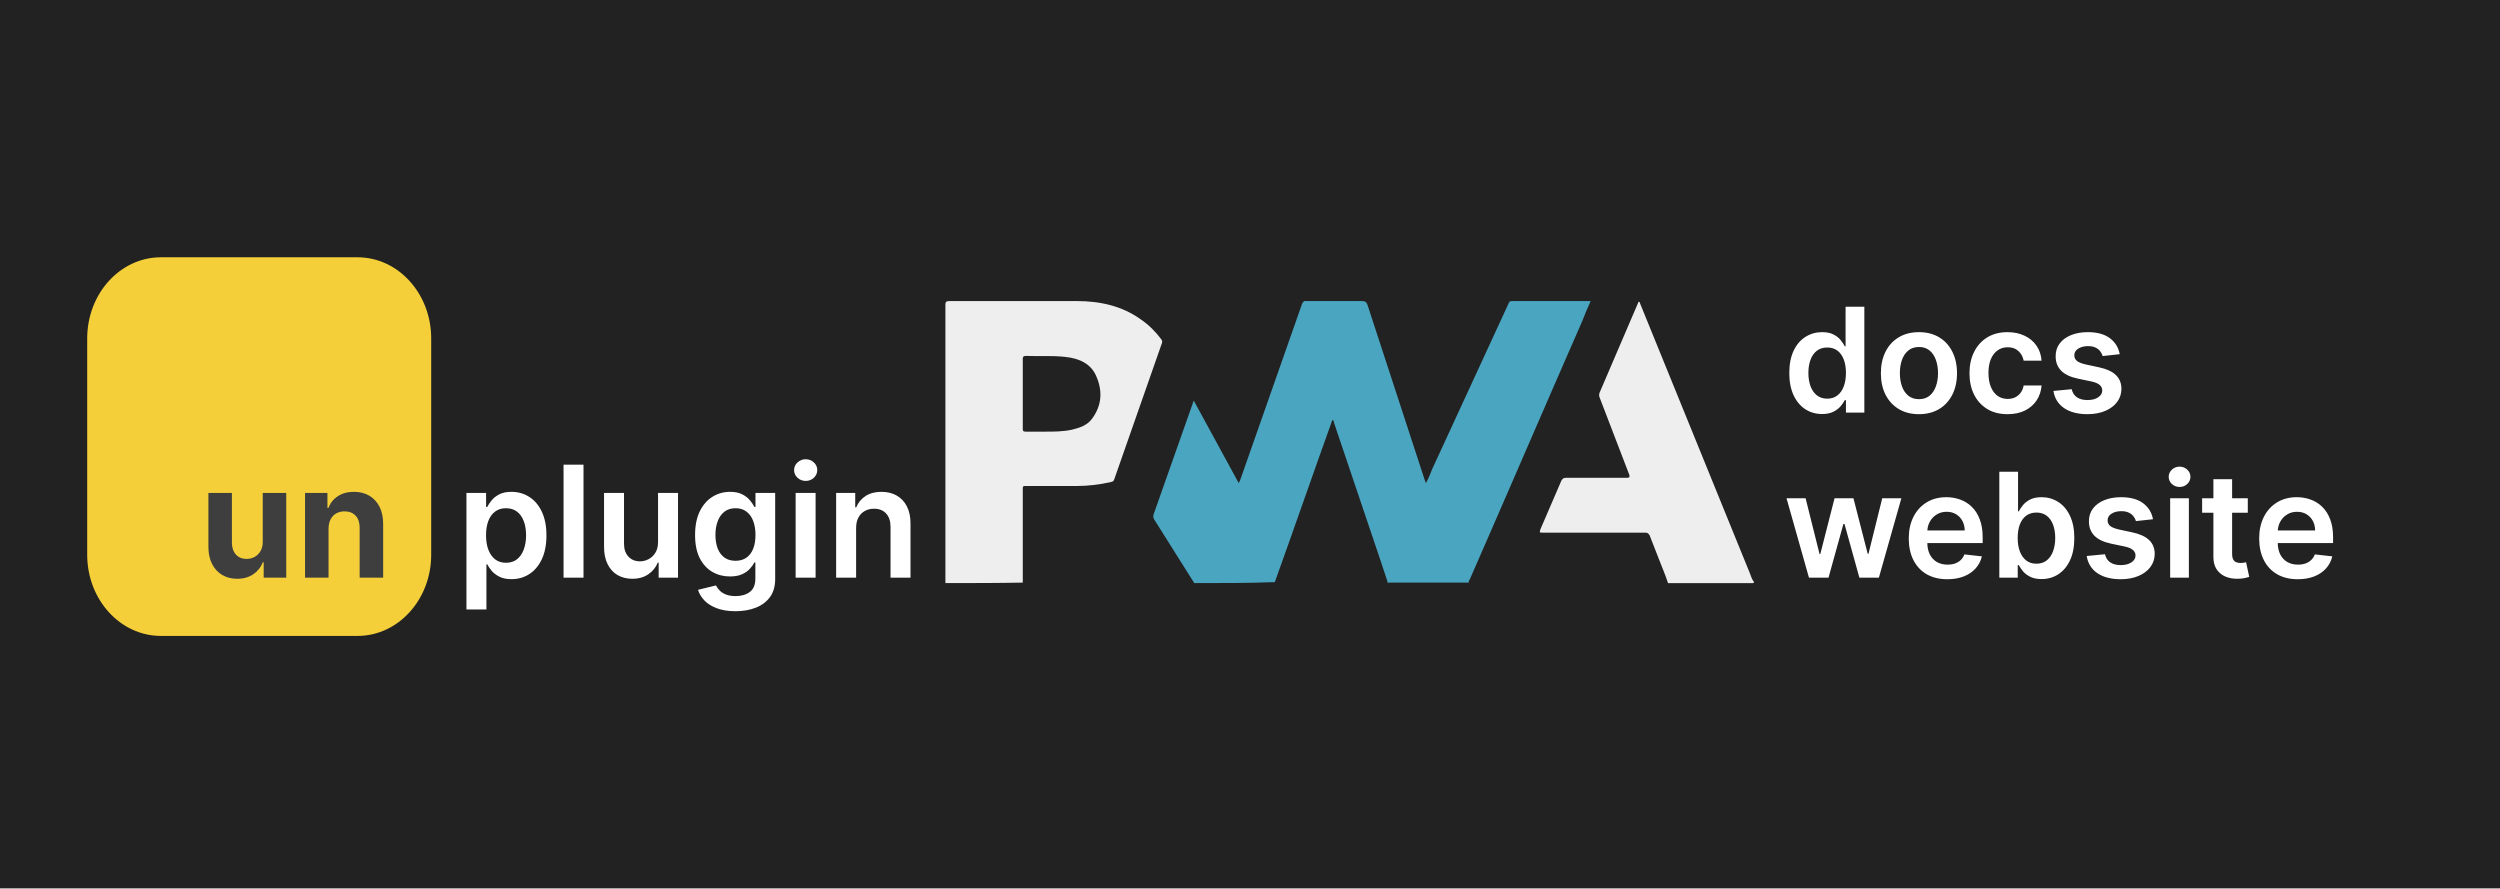
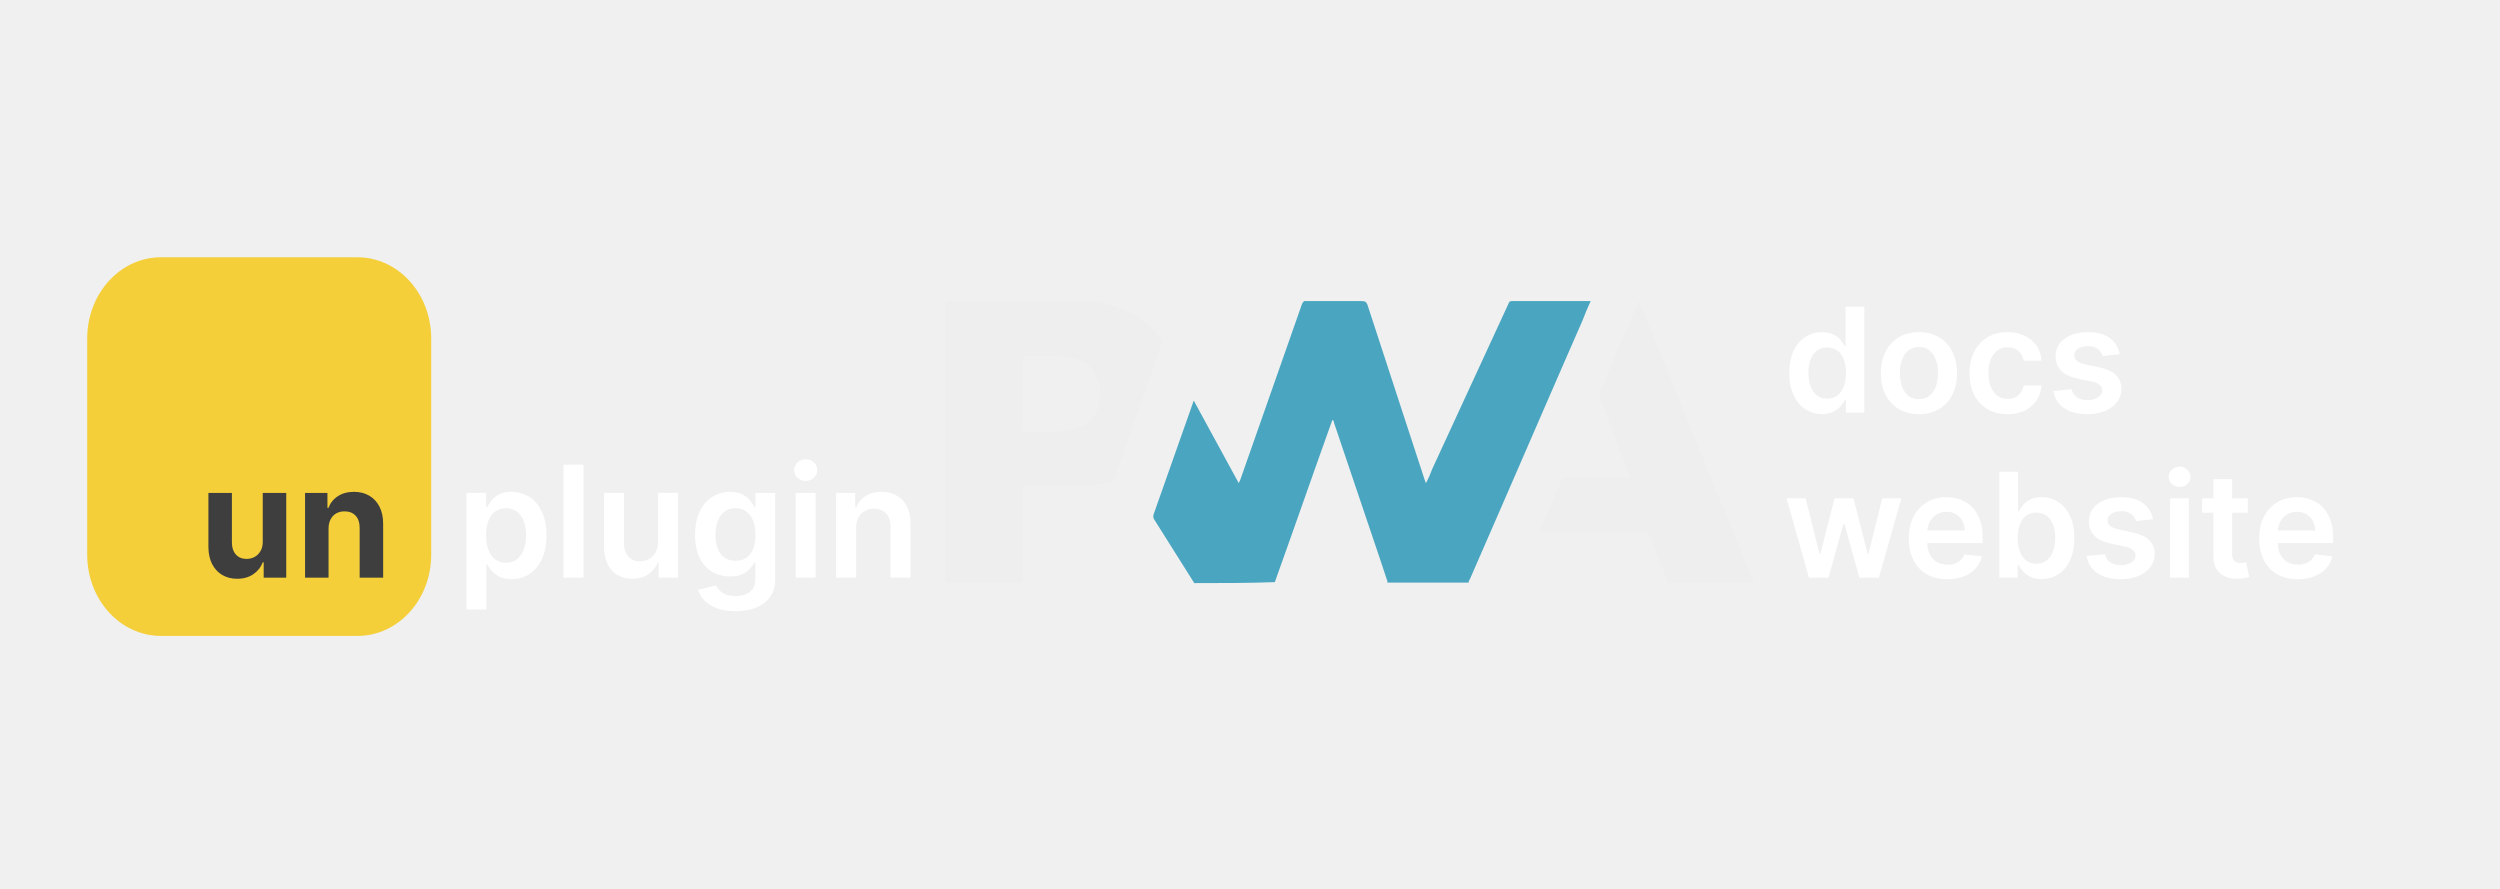
<svg xmlns="http://www.w3.org/2000/svg" width="515" height="183" viewBox="0 0 515 183" fill="none">
-   <rect width="515" height="183" fill="#222222" />
+   <rect width="515" height="183" fill="transparent" />
  <path d="M96.089 125.545V101.545H100.135V104.432H100.373C100.585 104.008 100.885 103.557 101.271 103.08C101.657 102.595 102.18 102.182 102.839 101.841C103.498 101.492 104.339 101.318 105.362 101.318C106.71 101.318 107.926 101.663 109.01 102.352C110.101 103.034 110.964 104.045 111.601 105.386C112.244 106.72 112.566 108.356 112.566 110.295C112.566 112.212 112.252 113.841 111.623 115.182C110.994 116.523 110.138 117.545 109.055 118.25C107.972 118.955 106.744 119.307 105.373 119.307C104.373 119.307 103.544 119.14 102.885 118.807C102.226 118.473 101.695 118.072 101.294 117.602C100.9 117.125 100.593 116.674 100.373 116.25H100.203V125.545H96.089ZM100.123 110.273C100.123 111.402 100.282 112.39 100.601 113.239C100.926 114.087 101.392 114.75 101.998 115.227C102.612 115.697 103.354 115.932 104.226 115.932C105.135 115.932 105.896 115.689 106.51 115.205C107.123 114.712 107.585 114.042 107.896 113.193C108.214 112.337 108.373 111.364 108.373 110.273C108.373 109.189 108.218 108.227 107.907 107.386C107.597 106.545 107.135 105.886 106.521 105.409C105.907 104.932 105.142 104.693 104.226 104.693C103.347 104.693 102.601 104.924 101.987 105.386C101.373 105.848 100.907 106.496 100.589 107.33C100.279 108.163 100.123 109.144 100.123 110.273ZM120.203 95.727V119H116.089V95.727H120.203ZM135.558 111.659V101.545H139.672V119H135.683V115.898H135.501C135.107 116.875 134.459 117.674 133.558 118.295C132.664 118.917 131.562 119.227 130.251 119.227C129.107 119.227 128.096 118.973 127.217 118.466C126.346 117.951 125.664 117.205 125.172 116.227C124.679 115.242 124.433 114.053 124.433 112.659V101.545H128.547V112.023C128.547 113.129 128.85 114.008 129.456 114.659C130.062 115.311 130.857 115.636 131.842 115.636C132.448 115.636 133.035 115.489 133.603 115.193C134.172 114.898 134.637 114.458 135.001 113.875C135.372 113.284 135.558 112.545 135.558 111.659ZM151.493 125.909C150.015 125.909 148.746 125.708 147.686 125.307C146.625 124.913 145.773 124.383 145.129 123.716C144.485 123.049 144.038 122.311 143.788 121.5L147.493 120.602C147.659 120.943 147.902 121.28 148.22 121.614C148.538 121.955 148.966 122.235 149.504 122.455C150.049 122.682 150.735 122.795 151.561 122.795C152.727 122.795 153.693 122.511 154.458 121.943C155.224 121.383 155.606 120.458 155.606 119.17V115.864H155.402C155.19 116.288 154.879 116.723 154.47 117.17C154.068 117.617 153.534 117.992 152.868 118.295C152.208 118.598 151.379 118.75 150.379 118.75C149.038 118.75 147.822 118.436 146.731 117.807C145.648 117.17 144.784 116.223 144.14 114.966C143.504 113.701 143.186 112.117 143.186 110.216C143.186 108.299 143.504 106.682 144.14 105.364C144.784 104.038 145.652 103.034 146.743 102.352C147.833 101.663 149.049 101.318 150.39 101.318C151.413 101.318 152.254 101.492 152.913 101.841C153.58 102.182 154.11 102.595 154.504 103.08C154.898 103.557 155.197 104.008 155.402 104.432H155.629V101.545H159.686V119.284C159.686 120.777 159.33 122.011 158.618 122.989C157.905 123.966 156.932 124.697 155.697 125.182C154.462 125.667 153.061 125.909 151.493 125.909ZM151.527 115.523C152.398 115.523 153.14 115.311 153.754 114.886C154.368 114.462 154.833 113.852 155.152 113.057C155.47 112.261 155.629 111.307 155.629 110.193C155.629 109.095 155.47 108.133 155.152 107.307C154.841 106.481 154.379 105.841 153.765 105.386C153.159 104.924 152.413 104.693 151.527 104.693C150.61 104.693 149.845 104.932 149.231 105.409C148.618 105.886 148.155 106.542 147.845 107.375C147.534 108.201 147.379 109.14 147.379 110.193C147.379 111.261 147.534 112.197 147.845 113C148.163 113.795 148.629 114.417 149.243 114.864C149.864 115.303 150.625 115.523 151.527 115.523ZM163.902 119V101.545H168.015V119H163.902ZM165.97 99.068C165.318 99.068 164.758 98.852 164.288 98.421C163.818 97.981 163.583 97.454 163.583 96.841C163.583 96.22 163.818 95.693 164.288 95.261C164.758 94.822 165.318 94.602 165.97 94.602C166.629 94.602 167.19 94.822 167.652 95.261C168.121 95.693 168.356 96.22 168.356 96.841C168.356 97.454 168.121 97.981 167.652 98.421C167.19 98.852 166.629 99.068 165.97 99.068ZM176.359 108.773V119H172.245V101.545H176.177V104.511H176.382C176.783 103.534 177.423 102.758 178.302 102.182C179.189 101.606 180.283 101.318 181.586 101.318C182.791 101.318 183.84 101.576 184.734 102.091C185.636 102.606 186.333 103.352 186.825 104.33C187.325 105.307 187.571 106.492 187.564 107.886V119H183.45V108.523C183.45 107.356 183.147 106.443 182.541 105.784C181.942 105.125 181.113 104.795 180.052 104.795C179.333 104.795 178.692 104.955 178.132 105.273C177.579 105.583 177.143 106.034 176.825 106.625C176.514 107.216 176.359 107.932 176.359 108.773Z" fill="white" />
  <path d="M375.341 85.288C374.055 85.288 372.905 84.957 371.889 84.297C370.874 83.636 370.071 82.678 369.481 81.421C368.892 80.163 368.597 78.636 368.597 76.84C368.597 75.021 368.896 73.487 369.492 72.237C370.096 70.98 370.909 70.032 371.932 69.393C372.954 68.746 374.094 68.423 375.351 68.423C376.31 68.423 377.099 68.587 377.717 68.913C378.334 69.233 378.825 69.62 379.187 70.075C379.549 70.522 379.829 70.945 380.028 71.342H380.188V63.182H384.055V85H380.263V82.422H380.028C379.829 82.82 379.542 83.242 379.165 83.69C378.789 84.13 378.292 84.506 377.674 84.819C377.056 85.131 376.278 85.288 375.341 85.288ZM376.417 82.124C377.234 82.124 377.93 81.903 378.505 81.463C379.08 81.016 379.517 80.394 379.815 79.599C380.114 78.803 380.263 77.876 380.263 76.818C380.263 75.76 380.114 74.84 379.815 74.059C379.524 73.278 379.091 72.671 378.516 72.237C377.947 71.804 377.248 71.587 376.417 71.587C375.557 71.587 374.84 71.811 374.265 72.258C373.69 72.706 373.256 73.324 372.965 74.112C372.674 74.901 372.528 75.803 372.528 76.818C372.528 77.841 372.674 78.754 372.965 79.556C373.263 80.352 373.7 80.98 374.276 81.442C374.858 81.896 375.572 82.124 376.417 82.124ZM395.303 85.32C393.705 85.32 392.32 84.968 391.148 84.265C389.976 83.562 389.067 82.578 388.421 81.314C387.781 80.05 387.462 78.572 387.462 76.882C387.462 75.192 387.781 73.711 388.421 72.44C389.067 71.168 389.976 70.181 391.148 69.478C392.32 68.775 393.705 68.423 395.303 68.423C396.901 68.423 398.286 68.775 399.457 69.478C400.629 70.181 401.535 71.168 402.174 72.44C402.82 73.711 403.144 75.192 403.144 76.882C403.144 78.572 402.82 80.05 402.174 81.314C401.535 82.578 400.629 83.562 399.457 84.265C398.286 84.968 396.901 85.32 395.303 85.32ZM395.324 82.23C396.19 82.23 396.915 81.992 397.497 81.516C398.08 81.033 398.513 80.387 398.797 79.577C399.088 78.768 399.234 77.866 399.234 76.871C399.234 75.87 399.088 74.965 398.797 74.155C398.513 73.338 398.08 72.688 397.497 72.205C396.915 71.722 396.19 71.481 395.324 71.481C394.436 71.481 393.698 71.722 393.108 72.205C392.526 72.688 392.089 73.338 391.798 74.155C391.514 74.965 391.372 75.87 391.372 76.871C391.372 77.866 391.514 78.768 391.798 79.577C392.089 80.387 392.526 81.033 393.108 81.516C393.698 81.992 394.436 82.23 395.324 82.23ZM413.555 85.32C411.921 85.32 410.518 84.961 409.347 84.244C408.182 83.526 407.283 82.535 406.651 81.271C406.026 80 405.714 78.537 405.714 76.882C405.714 75.22 406.033 73.754 406.673 72.482C407.312 71.204 408.214 70.21 409.378 69.499C410.55 68.782 411.935 68.423 413.533 68.423C414.861 68.423 416.037 68.668 417.06 69.158C418.089 69.641 418.91 70.327 419.521 71.215C420.131 72.095 420.479 73.125 420.565 74.304H416.878C416.729 73.516 416.374 72.859 415.813 72.333C415.259 71.8 414.517 71.534 413.587 71.534C412.798 71.534 412.106 71.747 411.509 72.173C410.913 72.592 410.447 73.196 410.114 73.984C409.787 74.773 409.624 75.717 409.624 76.818C409.624 77.933 409.787 78.892 410.114 79.695C410.44 80.49 410.898 81.104 411.488 81.538C412.084 81.964 412.784 82.177 413.587 82.177C414.155 82.177 414.663 82.07 415.11 81.857C415.565 81.637 415.945 81.321 416.25 80.909C416.555 80.497 416.765 79.996 416.878 79.407H420.565C420.472 80.565 420.131 81.591 419.542 82.486C418.952 83.374 418.15 84.07 417.134 84.574C416.119 85.071 414.925 85.32 413.555 85.32ZM436.665 72.962L433.149 73.345C433.049 72.99 432.875 72.656 432.627 72.344C432.385 72.031 432.059 71.779 431.647 71.587C431.235 71.396 430.731 71.3 430.134 71.3C429.331 71.3 428.657 71.474 428.11 71.822C427.57 72.17 427.304 72.621 427.311 73.175C427.304 73.651 427.478 74.038 427.833 74.336C428.195 74.634 428.792 74.879 429.623 75.071L432.414 75.668C433.962 76.001 435.113 76.531 435.866 77.255C436.625 77.979 437.009 78.928 437.016 80.099C437.009 81.129 436.707 82.038 436.111 82.827C435.521 83.608 434.701 84.219 433.65 84.659C432.598 85.099 431.391 85.32 430.027 85.32C428.025 85.32 426.412 84.901 425.191 84.062C423.969 83.217 423.241 82.042 423.007 80.536L426.768 80.174C426.938 80.913 427.3 81.47 427.854 81.847C428.408 82.223 429.129 82.411 430.017 82.411C430.933 82.411 431.668 82.223 432.222 81.847C432.783 81.47 433.064 81.005 433.064 80.451C433.064 79.982 432.883 79.595 432.52 79.29C432.165 78.984 431.611 78.75 430.858 78.587L428.067 78.001C426.498 77.674 425.336 77.124 424.584 76.349C423.831 75.568 423.458 74.581 423.465 73.388C423.458 72.379 423.731 71.506 424.285 70.767C424.846 70.021 425.624 69.446 426.618 69.041C427.62 68.629 428.774 68.423 430.081 68.423C431.998 68.423 433.508 68.832 434.608 69.648C435.716 70.465 436.402 71.57 436.665 72.962ZM372.646 119L368.022 102.636H371.953L374.829 114.142H374.979L377.919 102.636H381.807L384.748 114.078H384.908L387.741 102.636H391.683L387.049 119H383.033L379.964 107.942H379.741L376.673 119H372.646ZM401.151 119.32C399.511 119.32 398.094 118.979 396.901 118.297C395.715 117.608 394.802 116.635 394.163 115.378C393.524 114.114 393.204 112.626 393.204 110.914C393.204 109.231 393.524 107.754 394.163 106.482C394.809 105.204 395.711 104.21 396.869 103.499C398.026 102.782 399.386 102.423 400.949 102.423C401.957 102.423 402.909 102.587 403.804 102.913C404.706 103.233 405.502 103.73 406.19 104.405C406.886 105.08 407.433 105.939 407.831 106.983C408.229 108.02 408.428 109.256 408.428 110.69V111.873H395.015V109.273H404.731C404.724 108.535 404.564 107.878 404.252 107.303C403.939 106.72 403.502 106.262 402.941 105.928C402.387 105.594 401.741 105.428 401.002 105.428C400.214 105.428 399.521 105.619 398.925 106.003C398.328 106.379 397.863 106.876 397.529 107.494C397.203 108.105 397.036 108.776 397.029 109.508V111.777C397.029 112.729 397.203 113.545 397.551 114.227C397.899 114.902 398.385 115.42 399.01 115.783C399.635 116.138 400.367 116.315 401.205 116.315C401.766 116.315 402.274 116.237 402.728 116.081C403.183 115.918 403.577 115.68 403.911 115.367C404.244 115.055 404.497 114.668 404.667 114.206L408.268 114.611C408.041 115.562 407.607 116.393 406.968 117.104C406.336 117.807 405.526 118.354 404.539 118.744C403.552 119.128 402.423 119.32 401.151 119.32ZM411.861 119V97.182H415.717V105.342H415.877C416.076 104.945 416.356 104.522 416.719 104.075C417.081 103.62 417.571 103.233 418.189 102.913C418.807 102.587 419.595 102.423 420.554 102.423C421.818 102.423 422.958 102.746 423.974 103.393C424.996 104.032 425.806 104.98 426.403 106.237C427.006 107.487 427.308 109.021 427.308 110.839C427.308 112.636 427.013 114.163 426.424 115.42C425.834 116.678 425.032 117.636 424.016 118.297C423.001 118.957 421.85 119.288 420.565 119.288C419.627 119.288 418.849 119.131 418.231 118.819C417.614 118.506 417.116 118.13 416.74 117.69C416.371 117.242 416.083 116.82 415.877 116.422H415.653V119H411.861ZM415.643 110.818C415.643 111.876 415.792 112.803 416.09 113.599C416.396 114.394 416.832 115.016 417.401 115.463C417.976 115.903 418.672 116.124 419.489 116.124C420.341 116.124 421.055 115.896 421.63 115.442C422.205 114.98 422.638 114.352 422.93 113.556C423.228 112.754 423.377 111.841 423.377 110.818C423.377 109.803 423.231 108.901 422.94 108.112C422.649 107.324 422.216 106.706 421.641 106.259C421.065 105.811 420.348 105.587 419.489 105.587C418.665 105.587 417.965 105.804 417.39 106.237C416.815 106.67 416.378 107.278 416.079 108.059C415.788 108.84 415.643 109.76 415.643 110.818ZM443.52 106.962L440.004 107.345C439.905 106.99 439.731 106.656 439.482 106.344C439.241 106.031 438.914 105.779 438.502 105.587C438.09 105.396 437.586 105.3 436.989 105.3C436.187 105.3 435.512 105.474 434.965 105.822C434.426 106.17 434.159 106.621 434.166 107.175C434.159 107.651 434.333 108.038 434.688 108.336C435.051 108.634 435.647 108.879 436.478 109.071L439.269 109.668C440.818 110.001 441.968 110.531 442.721 111.255C443.481 111.979 443.864 112.928 443.872 114.099C443.864 115.129 443.563 116.038 442.966 116.827C442.377 117.608 441.556 118.219 440.505 118.659C439.454 119.099 438.247 119.32 436.883 119.32C434.88 119.32 433.268 118.901 432.046 118.062C430.825 117.217 430.097 116.042 429.862 114.536L433.623 114.174C433.793 114.913 434.156 115.47 434.71 115.847C435.264 116.223 435.984 116.411 436.872 116.411C437.788 116.411 438.524 116.223 439.078 115.847C439.639 115.47 439.919 115.005 439.919 114.451C439.919 113.982 439.738 113.595 439.376 113.29C439.021 112.984 438.467 112.75 437.714 112.587L434.923 112.001C433.353 111.674 432.192 111.124 431.439 110.349C430.686 109.568 430.313 108.581 430.32 107.388C430.313 106.379 430.587 105.506 431.141 104.767C431.702 104.021 432.48 103.446 433.474 103.041C434.475 102.629 435.629 102.423 436.936 102.423C438.854 102.423 440.363 102.832 441.464 103.648C442.572 104.465 443.257 105.57 443.52 106.962ZM447.052 119V102.636H450.908V119H447.052ZM448.991 100.314C448.38 100.314 447.854 100.112 447.414 99.707C446.973 99.295 446.753 98.801 446.753 98.226C446.753 97.644 446.973 97.15 447.414 96.745C447.854 96.333 448.38 96.127 448.991 96.127C449.608 96.127 450.134 96.333 450.567 96.745C451.008 97.15 451.228 97.644 451.228 98.226C451.228 98.801 451.008 99.295 450.567 99.707C450.134 100.112 449.608 100.314 448.991 100.314ZM463.045 102.636V105.619H453.638V102.636H463.045ZM455.961 98.716H459.817V114.078C459.817 114.597 459.895 114.994 460.051 115.271C460.215 115.541 460.428 115.726 460.691 115.825C460.953 115.925 461.245 115.974 461.564 115.974C461.806 115.974 462.026 115.957 462.225 115.921C462.431 115.886 462.587 115.854 462.693 115.825L463.343 118.84C463.137 118.911 462.843 118.989 462.459 119.075C462.083 119.16 461.621 119.21 461.074 119.224C460.108 119.252 459.238 119.107 458.464 118.787C457.69 118.46 457.076 117.956 456.621 117.274C456.174 116.592 455.953 115.74 455.961 114.717V98.716ZM473.339 119.32C471.698 119.32 470.281 118.979 469.088 118.297C467.902 117.608 466.989 116.635 466.35 115.378C465.711 114.114 465.391 112.626 465.391 110.914C465.391 109.231 465.711 107.754 466.35 106.482C466.997 105.204 467.899 104.21 469.056 103.499C470.214 102.782 471.574 102.423 473.136 102.423C474.145 102.423 475.097 102.587 475.992 102.913C476.894 103.233 477.689 103.73 478.378 104.405C479.074 105.08 479.621 105.939 480.019 106.983C480.416 108.02 480.615 109.256 480.615 110.69V111.873H467.203V109.273H476.918C476.911 108.535 476.752 107.878 476.439 107.303C476.127 106.72 475.69 106.262 475.129 105.928C474.575 105.594 473.928 105.428 473.19 105.428C472.401 105.428 471.709 105.619 471.112 106.003C470.516 106.379 470.051 106.876 469.717 107.494C469.39 108.105 469.223 108.776 469.216 109.508V111.777C469.216 112.729 469.39 113.545 469.738 114.227C470.086 114.902 470.573 115.42 471.198 115.783C471.823 116.138 472.554 116.315 473.392 116.315C473.953 116.315 474.461 116.237 474.916 116.081C475.37 115.918 475.764 115.68 476.098 115.367C476.432 115.055 476.684 114.668 476.855 114.206L480.455 114.611C480.228 115.562 479.795 116.393 479.156 117.104C478.524 117.807 477.714 118.354 476.727 118.744C475.739 119.128 474.61 119.32 473.339 119.32Z" fill="white" />
  <path d="M73.643 53H33.15C24.764 53 17.965 60.483 17.965 69.714V114.286C17.965 123.517 24.764 131 33.15 131H73.643C82.029 131 88.828 123.517 88.828 114.286V69.714C88.828 60.483 82.029 53 73.643 53Z" fill="#F4CF3A" />
  <path d="M54.125 111.568V101.545H58.966V119H54.318V115.83H54.136C53.742 116.852 53.087 117.674 52.17 118.295C51.261 118.917 50.151 119.227 48.841 119.227C47.674 119.227 46.648 118.962 45.761 118.432C44.875 117.902 44.182 117.148 43.682 116.17C43.189 115.193 42.939 114.023 42.932 112.659V101.545H47.773V111.795C47.78 112.826 48.057 113.64 48.602 114.239C49.148 114.837 49.879 115.136 50.795 115.136C51.379 115.136 51.924 115.004 52.432 114.739C52.939 114.466 53.349 114.064 53.659 113.534C53.977 113.004 54.133 112.348 54.125 111.568ZM67.679 108.909V119H62.838V101.545H67.452V104.625H67.656C68.043 103.61 68.69 102.807 69.599 102.216C70.508 101.617 71.611 101.318 72.906 101.318C74.118 101.318 75.175 101.583 76.077 102.114C76.978 102.644 77.679 103.402 78.179 104.386C78.679 105.364 78.929 106.53 78.929 107.886V119H74.088V108.75C74.096 107.682 73.823 106.848 73.27 106.25C72.717 105.644 71.956 105.341 70.986 105.341C70.334 105.341 69.758 105.481 69.258 105.761C68.766 106.042 68.38 106.451 68.099 106.989C67.827 107.519 67.687 108.159 67.679 108.909Z" fill="#3E3E3E" />
  <path d="M246.023 120.12C243.33 115.82 240.529 111.421 237.836 107.121C237.621 106.821 237.513 106.521 237.621 106.021C240.314 98.422 243.007 90.722 245.7 83.123C245.7 83.023 245.807 82.823 245.915 82.523C249.039 88.223 252.055 93.822 255.179 99.522C255.394 99.122 255.502 98.822 255.61 98.522C259.811 86.523 264.012 74.624 268.213 62.625C268.428 62.125 268.644 61.925 269.182 62.025C272.953 62.025 276.723 62.025 280.601 62.025C281.247 62.025 281.462 62.225 281.678 62.725C285.556 74.624 289.434 86.423 293.311 98.322C293.419 98.622 293.527 99.022 293.742 99.522C294.281 98.522 294.712 97.522 295.035 96.622C300.313 85.223 305.484 73.924 310.762 62.525C310.87 62.225 310.977 62.025 311.408 62.025C316.794 62.025 322.18 62.025 327.458 62.025C327.458 62.025 327.566 62.025 327.674 62.025C327.027 63.425 326.489 64.725 325.95 66.125C318.194 83.823 310.546 101.622 302.791 119.32C302.683 119.52 302.467 119.72 302.575 120.02C296.974 120.02 291.372 120.02 285.771 120.02C285.879 119.82 285.771 119.52 285.663 119.32C285.233 118.02 284.802 116.72 284.371 115.42C281.139 105.921 278.015 96.522 274.784 87.023C274.784 86.823 274.784 86.623 274.461 86.523C270.475 97.622 266.597 108.821 262.612 119.92C257.01 120.12 251.517 120.12 246.023 120.12Z" fill="#4AA6C0" />
  <path d="M194.752 120.115C194.752 101.017 194.752 81.918 194.752 62.82C194.752 62.22 194.859 62.02 195.613 62.02C204.338 62.02 213.063 62.02 221.787 62.02C226.634 62.02 231.158 63.02 235.036 65.82C236.651 66.92 238.052 68.32 239.237 69.919C239.452 70.219 239.452 70.419 239.344 70.719C236.113 80.019 232.774 89.418 229.542 98.717C229.435 99.117 229.219 99.217 228.789 99.317C226.527 99.817 224.157 100.117 221.787 100.117C218.233 100.117 214.786 100.117 211.232 100.117C210.801 100.117 210.693 100.117 210.693 100.617C210.693 107.016 210.693 113.516 210.693 119.915V120.015C205.415 120.115 200.03 120.115 194.752 120.115ZM210.693 81.018C210.693 83.418 210.693 85.818 210.693 88.318C210.693 88.818 210.801 88.918 211.339 88.918C212.632 88.918 214.032 88.918 215.325 88.918C217.156 88.918 218.987 88.918 220.818 88.518C222.434 88.118 223.942 87.618 224.911 86.318C226.957 83.618 227.173 80.618 225.88 77.619C224.803 74.919 222.326 73.819 219.418 73.519C216.725 73.219 214.032 73.419 211.339 73.319C210.801 73.319 210.693 73.519 210.693 73.919C210.693 76.319 210.693 78.719 210.693 81.018Z" fill="#EEEEEE" />
  <path d="M343.614 120.125C343.075 118.425 342.321 116.725 341.675 115.025C341.028 113.426 340.49 111.926 339.843 110.326C339.628 109.926 339.412 109.726 338.981 109.726C331.979 109.726 324.977 109.726 317.867 109.726C317.113 109.726 317.113 109.726 317.328 109.026C318.729 105.726 320.237 102.327 321.637 99.027C321.853 98.627 322.068 98.427 322.607 98.427C326.808 98.427 330.902 98.427 335.103 98.427C335.642 98.427 335.75 98.327 335.642 97.827C333.595 92.527 331.548 87.128 329.501 81.828C329.394 81.528 329.394 81.228 329.501 80.928C332.195 74.729 334.78 68.529 337.473 62.33C337.473 62.23 337.581 62.23 337.581 62.13C337.904 62.23 337.796 62.43 337.904 62.63C345.445 81.128 352.986 99.727 360.527 118.225C360.743 118.725 360.85 119.325 361.281 119.825C361.281 119.925 361.389 120.125 361.066 120.125C360.527 120.125 359.989 120.125 359.45 120.125C354.063 120.125 348.892 120.125 343.614 120.125Z" fill="#EEEEEE" />
</svg>
